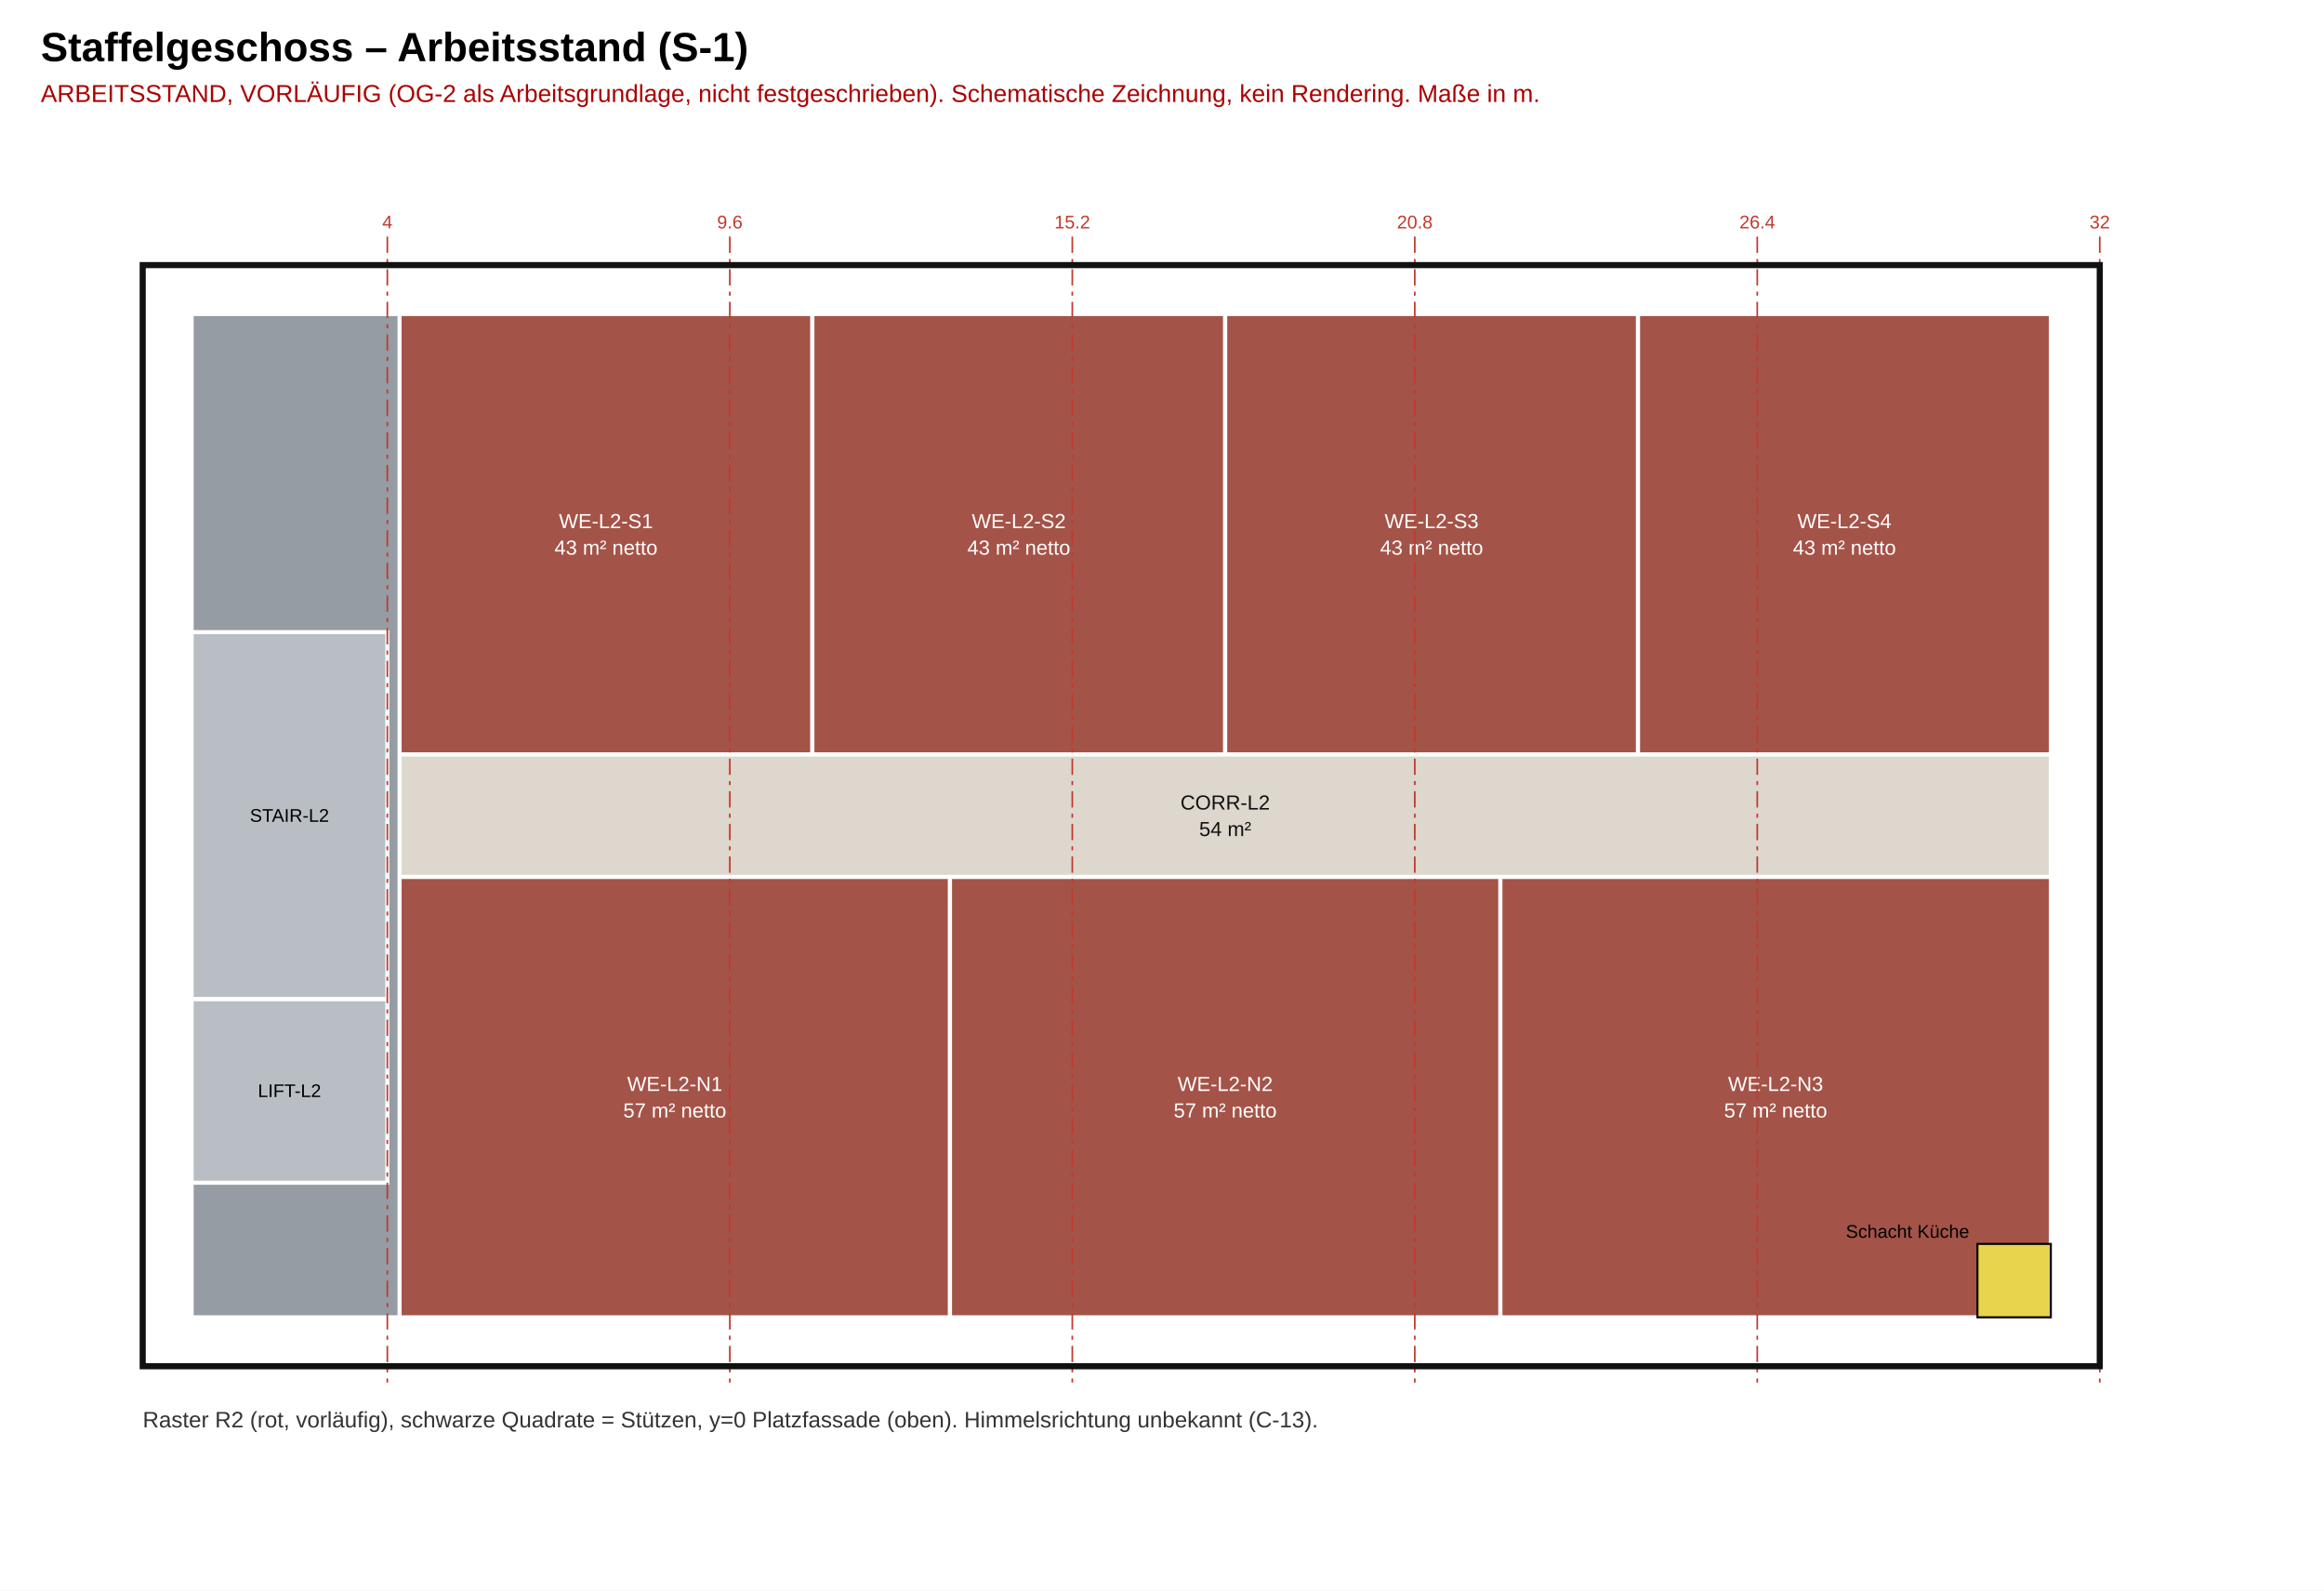
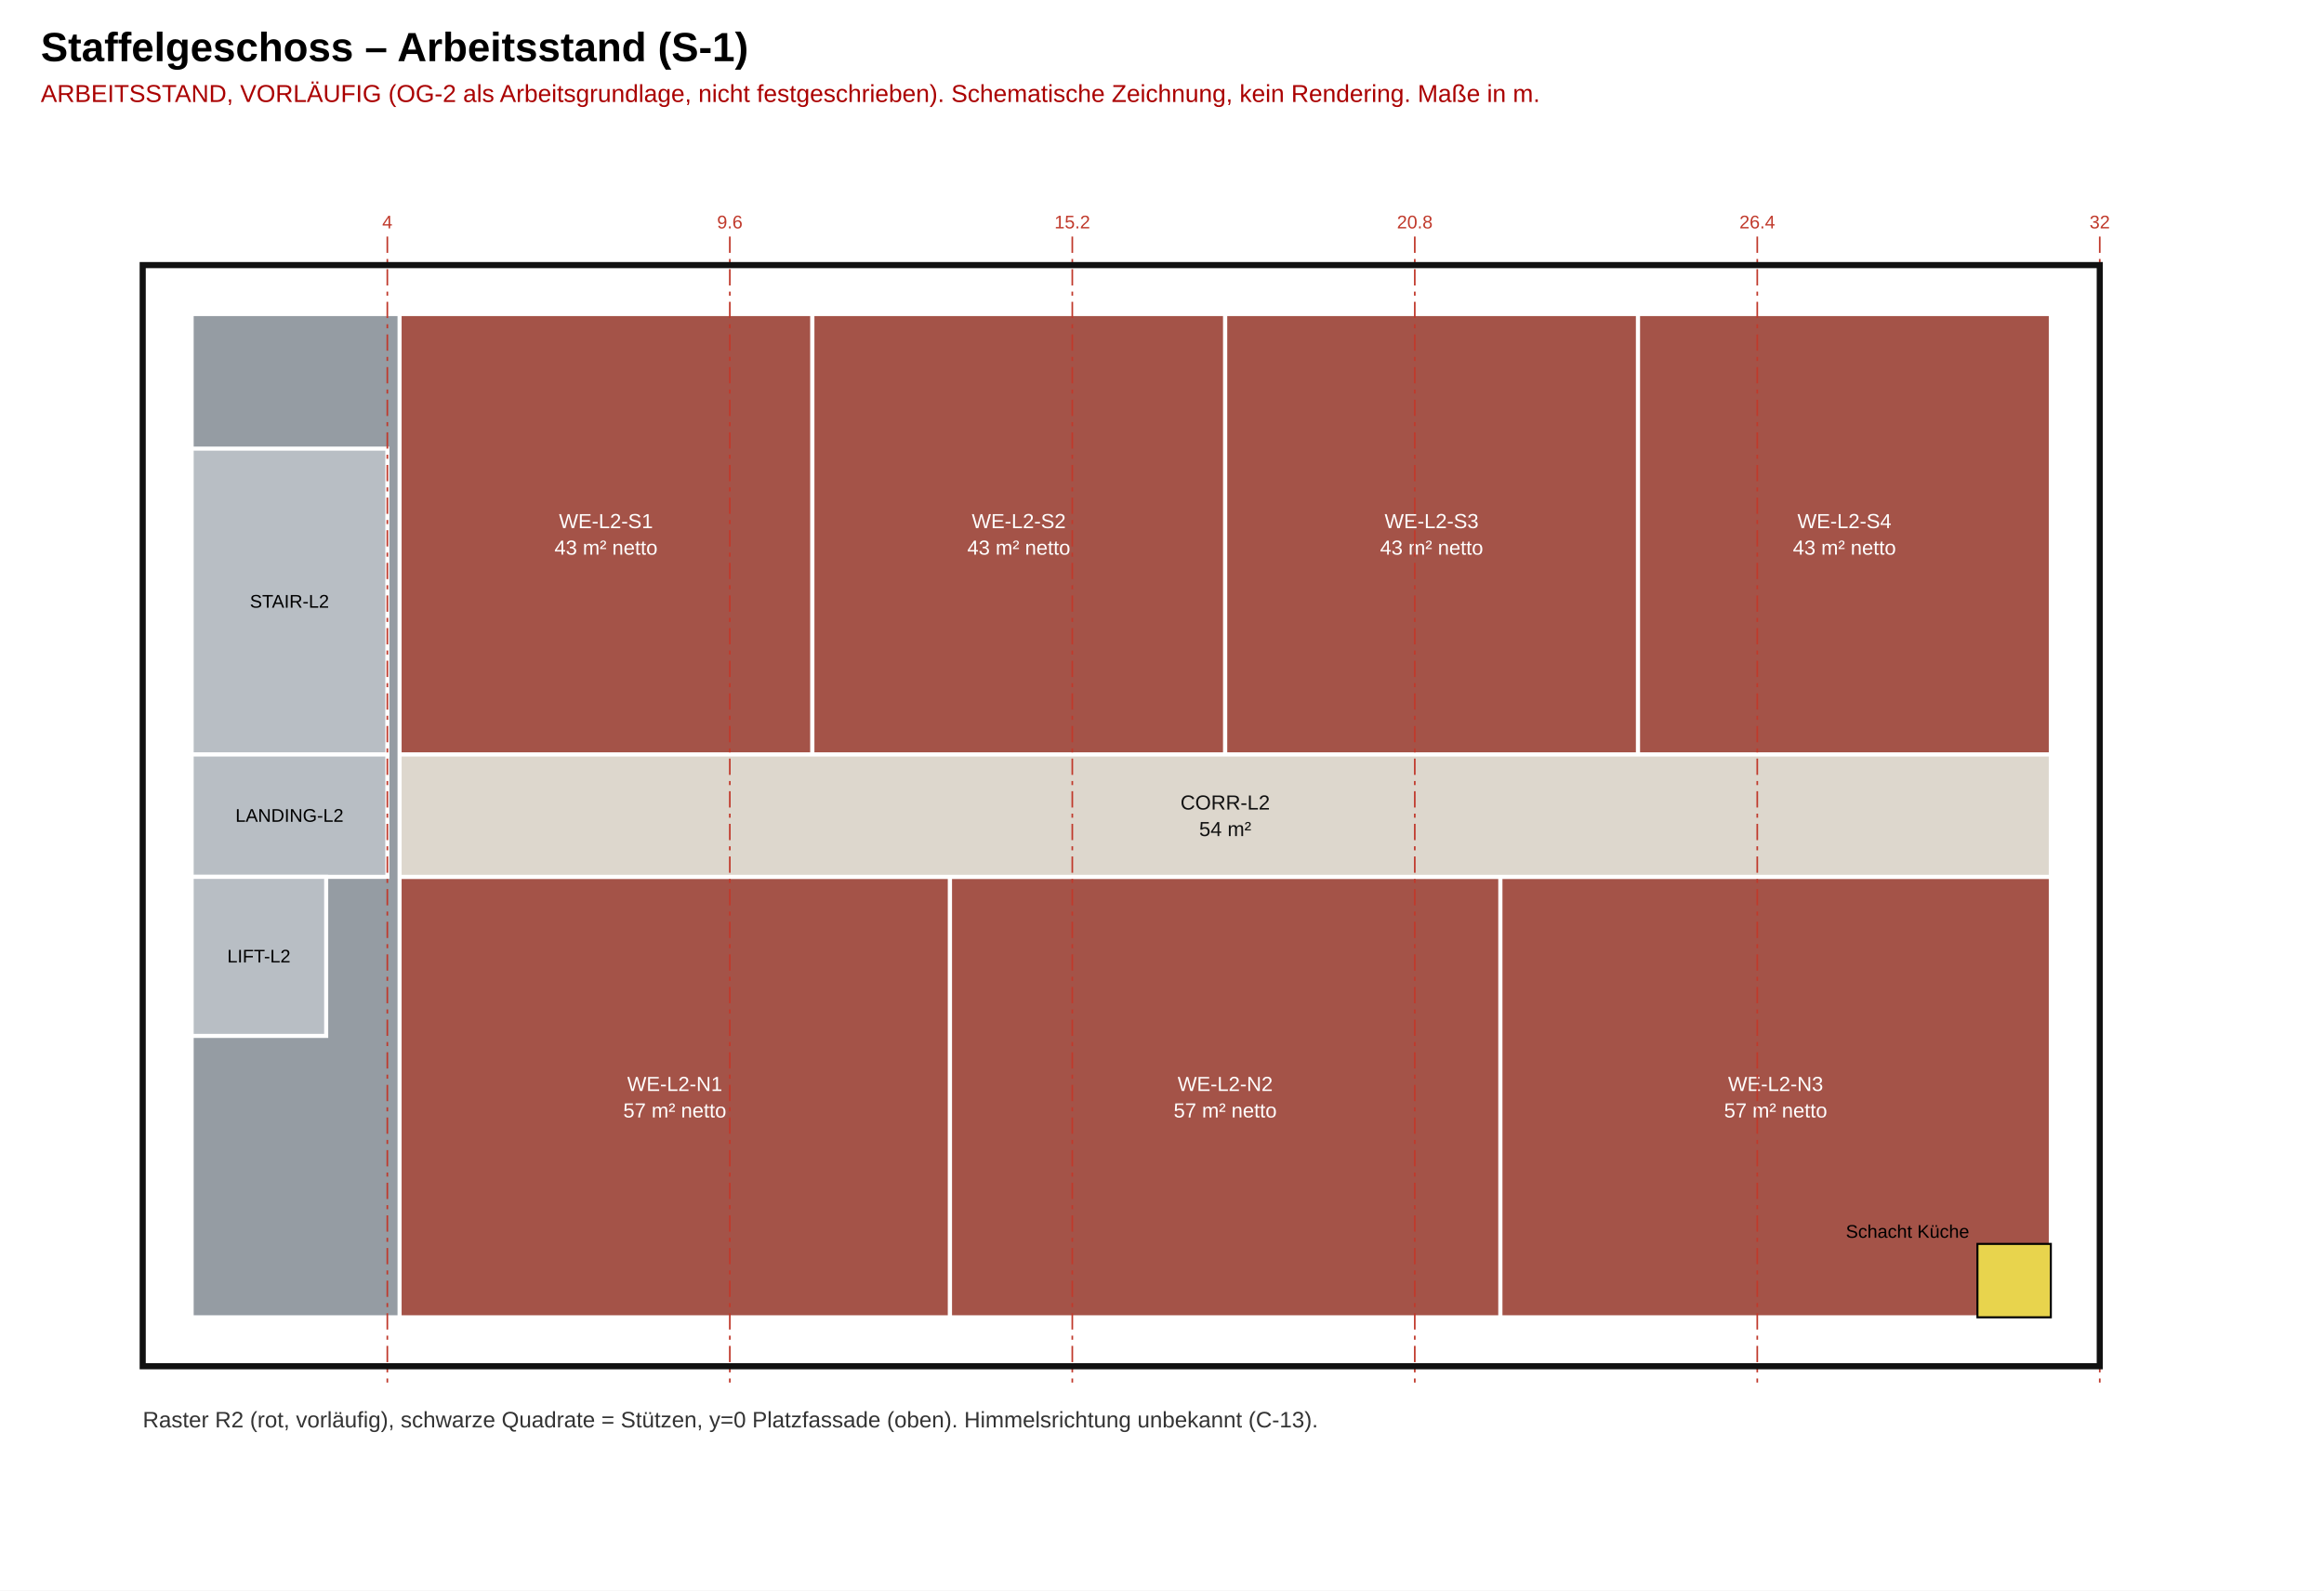
<svg xmlns="http://www.w3.org/2000/svg" width="1140" height="780" font-family="Arial">
  <rect width="1140" height="780" fill="white" />
  <text x="20" y="30" font-size="20" font-weight="bold">Staffelgeschoss – Arbeitsstand (S-1)</text>
  <text x="20" y="50" font-size="12" fill="#a00">ARBEITSSTAND, VORLÄUFIG (OG-2 als Arbeitsgrundlage, nicht festgeschrieben). Schematische Zeichnung, kein Rendering. Maße in m.</text>
  <rect x="196.0" y="154.0" width="202.5" height="216.0" fill="#9A4034" stroke="white" stroke-width="2" opacity="0.9" />
  <text x="297.25" y="259.0" font-size="10" text-anchor="middle" fill="white">WE-L2-S1</text>
  <text x="297.25" y="272.0" font-size="10" text-anchor="middle" fill="white">43 m² netto</text>
  <rect x="398.5" y="154.0" width="202.5" height="216.0" fill="#9A4034" stroke="white" stroke-width="2" opacity="0.9" />
  <text x="499.75" y="259.0" font-size="10" text-anchor="middle" fill="white">WE-L2-S2</text>
  <text x="499.75" y="272.0" font-size="10" text-anchor="middle" fill="white">43 m² netto</text>
  <rect x="601.0" y="154.0" width="202.5" height="216.0" fill="#9A4034" stroke="white" stroke-width="2" opacity="0.9" />
  <text x="702.25" y="259.0" font-size="10" text-anchor="middle" fill="white">WE-L2-S3</text>
  <text x="702.25" y="272.0" font-size="10" text-anchor="middle" fill="white">43 m² netto</text>
  <rect x="803.5" y="154.0" width="202.5" height="216.0" fill="#9A4034" stroke="white" stroke-width="2" opacity="0.9" />
  <text x="904.75" y="259.0" font-size="10" text-anchor="middle" fill="white">WE-L2-S4</text>
  <text x="904.75" y="272.0" font-size="10" text-anchor="middle" fill="white">43 m² netto</text>
  <rect x="196.0" y="430.0" width="270.0" height="216" fill="#9A4034" stroke="white" stroke-width="2" opacity="0.9" />
  <text x="331.0" y="535.0" font-size="10" text-anchor="middle" fill="white">WE-L2-N1</text>
  <text x="331.0" y="548.0" font-size="10" text-anchor="middle" fill="white">57 m² netto</text>
  <rect x="466.0" y="430.0" width="270.0" height="216" fill="#9A4034" stroke="white" stroke-width="2" opacity="0.9" />
  <text x="601.0" y="535.0" font-size="10" text-anchor="middle" fill="white">WE-L2-N2</text>
  <text x="601.0" y="548.0" font-size="10" text-anchor="middle" fill="white">57 m² netto</text>
  <rect x="736.0" y="430.0" width="270.0" height="216" fill="#9A4034" stroke="white" stroke-width="2" opacity="0.9" />
  <text x="871.0" y="535.0" font-size="10" text-anchor="middle" fill="white">WE-L2-N3</text>
  <text x="871.0" y="548.0" font-size="10" text-anchor="middle" fill="white">57 m² netto</text>
  <rect x="196.0" y="370" width="810.0" height="60" fill="#D9D3C8" stroke="white" stroke-width="2" opacity="0.9" />
  <text x="601.0" y="397.0" font-size="10" text-anchor="middle" fill="#111">CORR-L2</text>
  <text x="601.0" y="410.0" font-size="10" text-anchor="middle" fill="#111">54 m² </text>
  <rect x="94.0" y="154.0" width="102" height="492" fill="#8A9199" stroke="white" stroke-width="2" opacity="0.9" />
  <text x="145.0" y="397.0" font-size="10" text-anchor="middle" fill="white">CORE-RES-L2</text>
  <text x="145.0" y="410.0" font-size="10" text-anchor="middle" fill="white">56 m² </text>
-   <rect x="94.0" y="310" width="96.0" height="180" fill="#B8BEC4" stroke="#fff" stroke-width="2" />
-   <text x="142.0" y="403.0" font-size="9" text-anchor="middle">STAIR-L2</text>
-   <rect x="94.0" y="490" width="96.0" height="90" fill="#B8BEC4" stroke="#fff" stroke-width="2" />
-   <text x="142.0" y="538.0" font-size="9" text-anchor="middle">LIFT-L2</text>
+   <rect x="94.0" y="220" width="96.0" height="150" fill="#B8BEC4" stroke="#fff" stroke-width="2" />
+   <text x="142.0" y="298.0" font-size="9" text-anchor="middle">STAIR-L2</text>
+   <rect x="94.0" y="370" width="96.0" height="60" fill="#B8BEC4" stroke="#fff" stroke-width="2" />
+   <text x="142.0" y="403.0" font-size="9" text-anchor="middle">LANDING-L2</text>
+   <rect x="94.0" y="430" width="66.0" height="78" fill="#B8BEC4" stroke="#fff" stroke-width="2" />
+   <text x="127.0" y="472.0" font-size="9" text-anchor="middle">LIFT-L2</text>
  <rect x="970.0" y="610.0" width="36" height="36" fill="#E8D44D" stroke="#000" />
  <text x="966.0" y="607.0" font-size="9" text-anchor="end">Schacht Küche</text>
  <line x1="190.0" y1="116" x2="190.0" y2="678" stroke="#c0392b" stroke-width="0.8" stroke-dasharray="8 3 2 3" />
  <text x="190.0" y="112" font-size="9" text-anchor="middle" fill="#c0392b">4</text>
  <line x1="358.0" y1="116" x2="358.0" y2="678" stroke="#c0392b" stroke-width="0.8" stroke-dasharray="8 3 2 3" />
  <text x="358.0" y="112" font-size="9" text-anchor="middle" fill="#c0392b">9.6</text>
  <line x1="526.0" y1="116" x2="526.0" y2="678" stroke="#c0392b" stroke-width="0.8" stroke-dasharray="8 3 2 3" />
  <text x="526.0" y="112" font-size="9" text-anchor="middle" fill="#c0392b">15.2</text>
  <line x1="694.0" y1="116" x2="694.0" y2="678" stroke="#c0392b" stroke-width="0.8" stroke-dasharray="8 3 2 3" />
  <text x="694.0" y="112" font-size="9" text-anchor="middle" fill="#c0392b">20.8</text>
  <line x1="862.0" y1="116" x2="862.0" y2="678" stroke="#c0392b" stroke-width="0.8" stroke-dasharray="8 3 2 3" />
  <text x="862.0" y="112" font-size="9" text-anchor="middle" fill="#c0392b">26.4</text>
  <line x1="1030.0" y1="116" x2="1030.0" y2="678" stroke="#c0392b" stroke-width="0.8" stroke-dasharray="8 3 2 3" />
  <text x="1030.0" y="112" font-size="9" text-anchor="middle" fill="#c0392b">32</text>
  <rect x="70" y="130" width="960" height="540" fill="none" stroke="#111" stroke-width="3" />
  <text x="70" y="700" font-size="11" fill="#333">Raster R2 (rot, vorläufig), schwarze Quadrate = Stützen, y=0 Platzfassade (oben). Himmelsrichtung unbekannt (C-13).</text>
</svg>
